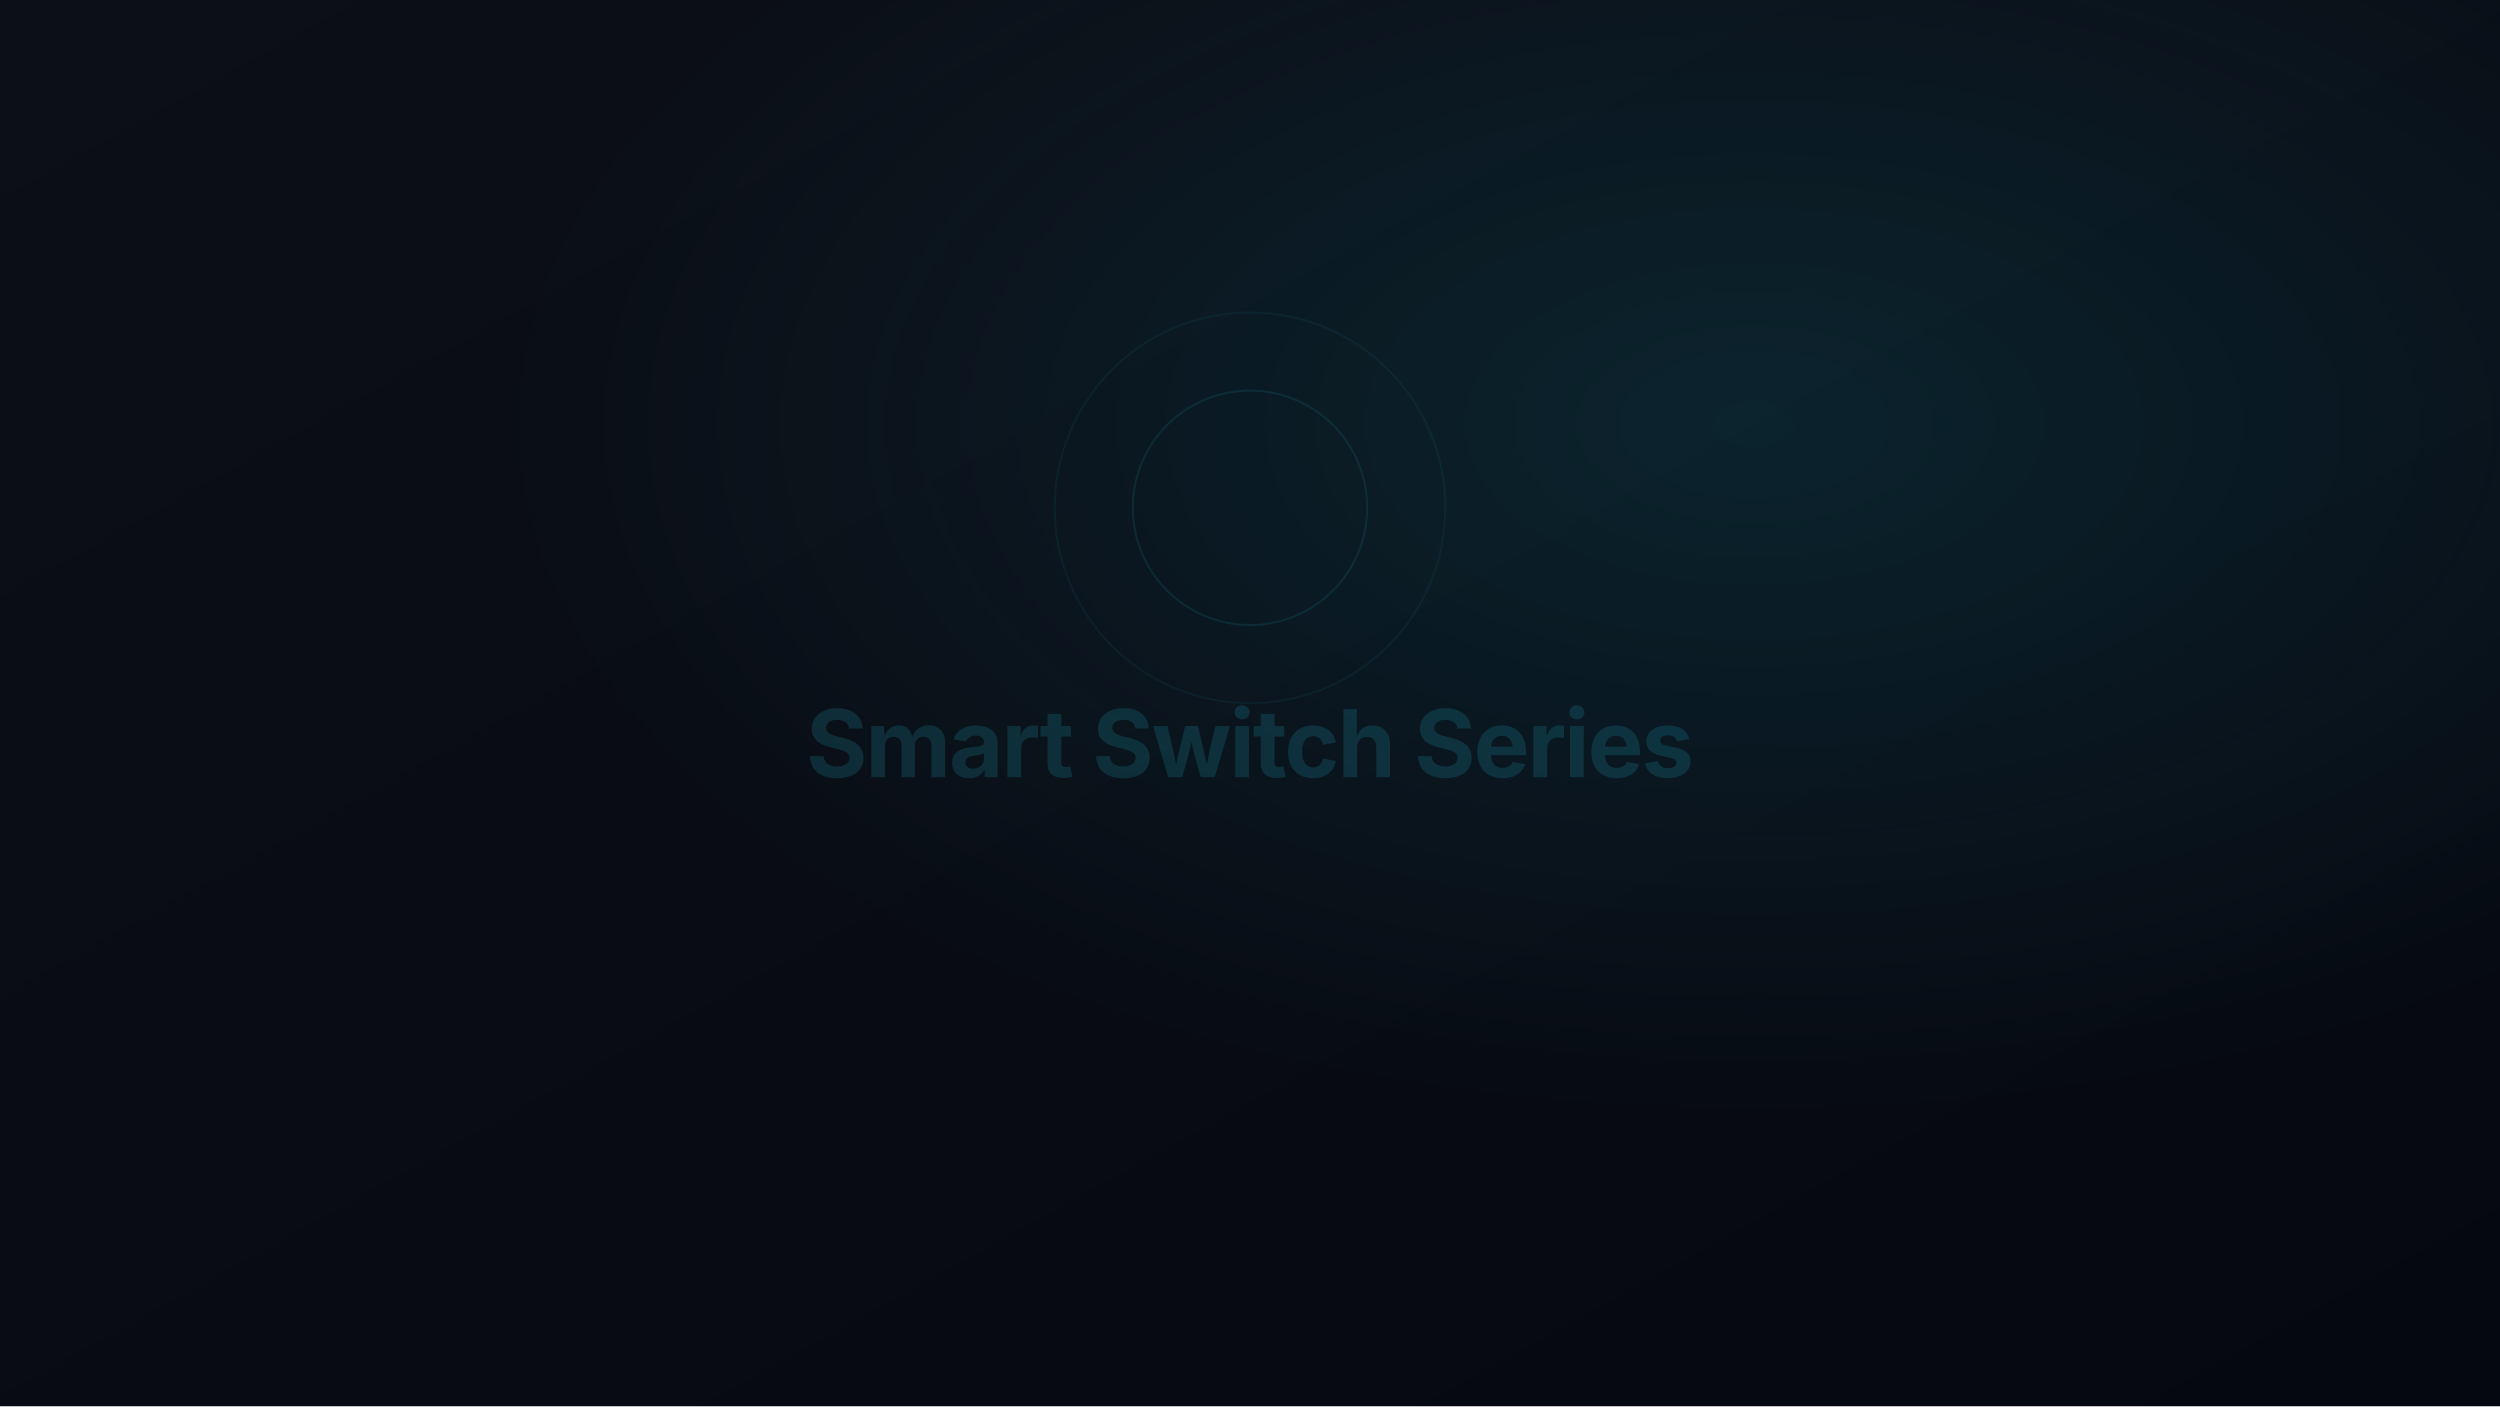
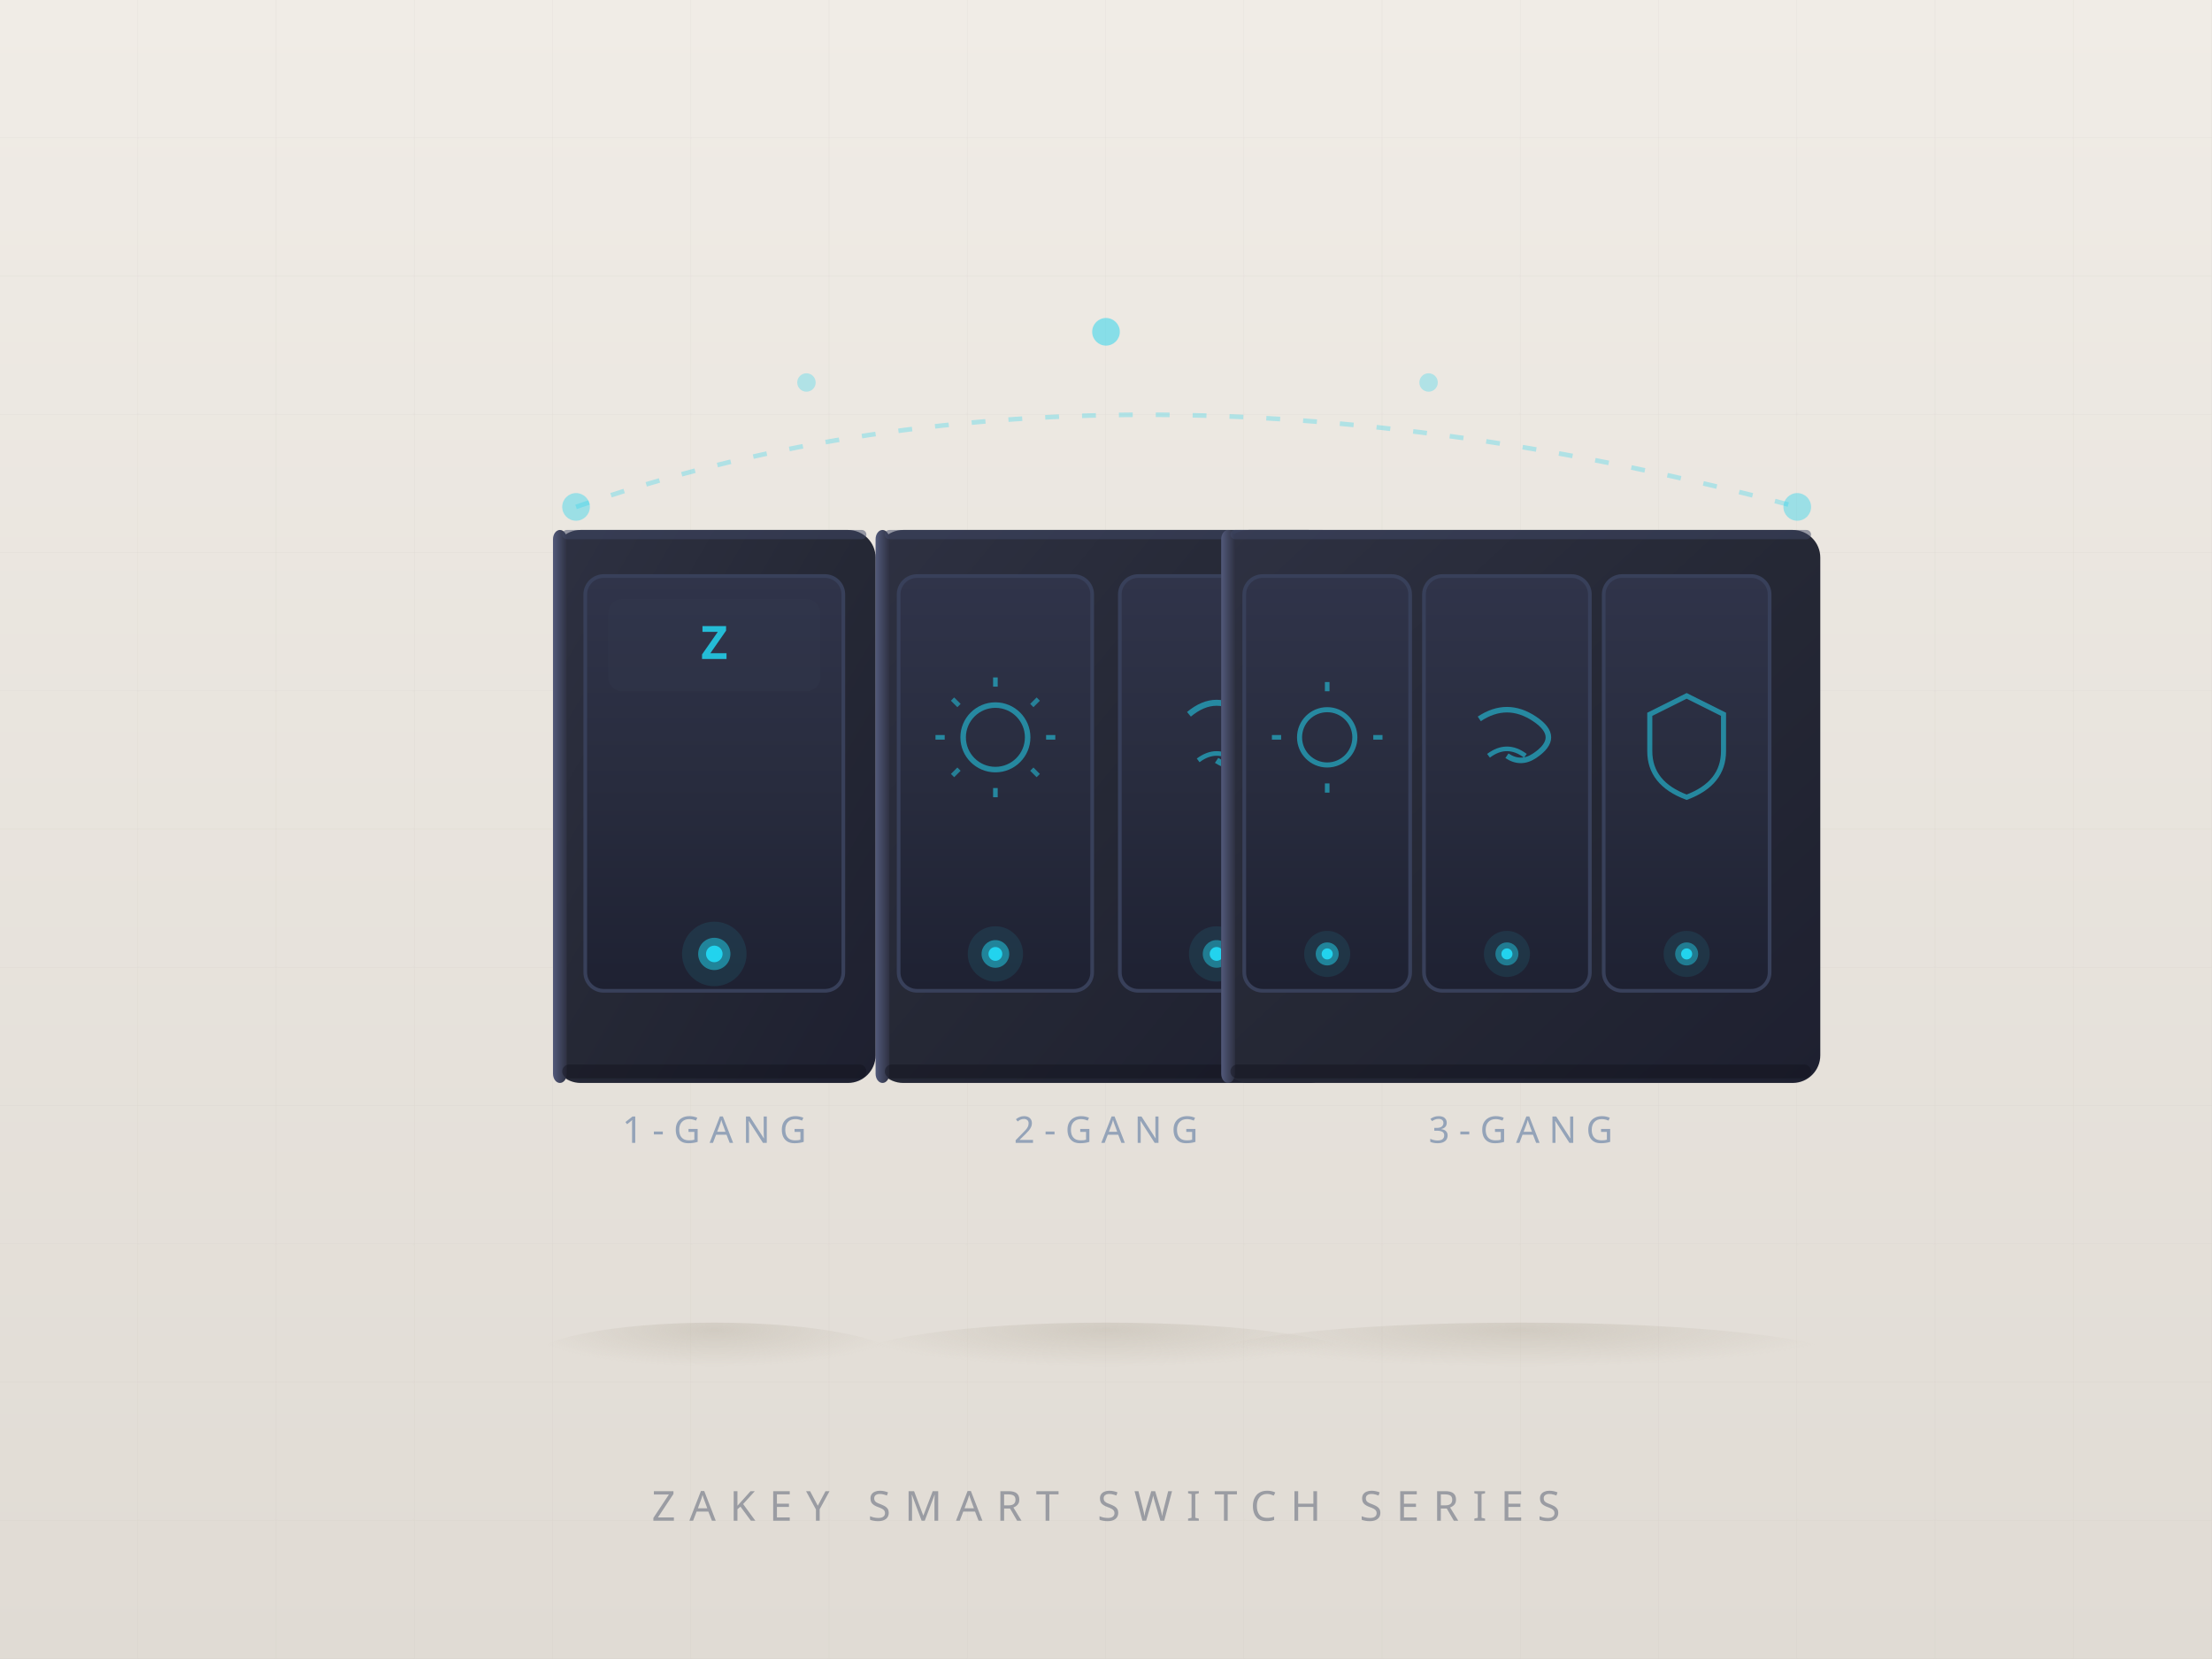
- <svg xmlns="http://www.w3.org/2000/svg" viewBox="0 0 1280 720" width="1280" height="720">
+ <svg xmlns="http://www.w3.org/2000/svg" viewBox="0 0 480 360">
  <defs>
-     <linearGradient id="g" x1="0%" y1="0%" x2="100%" y2="100%">
-       <stop offset="0%" stop-color="#0c0f17" />
-       <stop offset="100%" stop-color="#050810" />
+     <linearGradient id="ss-bg" x1="0%" y1="0%" x2="0%" y2="100%">
+       <stop offset="0%" stop-color="#f0ece6" />
+       <stop offset="100%" stop-color="#e0dbd4" />
    </linearGradient>
-     <radialGradient id="r" cx="70%" cy="30%" r="50%">
-       <stop offset="0%" stop-color="#22d3ee" stop-opacity="0.12" />
+     <linearGradient id="ss-body" x1="0%" y1="0%" x2="100%" y2="100%">
+       <stop offset="0%" stop-color="#2e3142" />
+       <stop offset="50%" stop-color="#252835" />
+       <stop offset="100%" stop-color="#1e2030" />
+     </linearGradient>
+     <linearGradient id="ss-touch" x1="0%" y1="0%" x2="0%" y2="100%">
+       <stop offset="0%" stop-color="#30344a" />
+       <stop offset="50%" stop-color="#282c3e" />
+       <stop offset="100%" stop-color="#1e2132" />
+     </linearGradient>
+     <linearGradient id="ss-edge" x1="0%" y1="0%" x2="100%" y2="0%">
+       <stop offset="0%" stop-color="#52597a" />
+       <stop offset="100%" stop-color="#2e3142" />
+     </linearGradient>
+     <radialGradient id="ss-shadow" cx="50%" cy="10%" r="50%">
+       <stop offset="0%" stop-color="#b0a898" stop-opacity="0.35" />
+       <stop offset="100%" stop-color="#b0a898" stop-opacity="0" />
+     </radialGradient>
+     <radialGradient id="ss-led-glow" cx="50%" cy="50%" r="50%">
+       <stop offset="0%" stop-color="#22d3ee" stop-opacity="1" />
      <stop offset="100%" stop-color="#22d3ee" stop-opacity="0" />
    </radialGradient>
+     <linearGradient id="ss-arc" x1="0%" y1="0%" x2="100%" y2="0%">
+       <stop offset="0%" stop-color="#22d3ee" stop-opacity="0.2" />
+       <stop offset="50%" stop-color="#22d3ee" stop-opacity="0.35" />
+       <stop offset="100%" stop-color="#22d3ee" stop-opacity="0.2" />
+     </linearGradient>
+     <pattern id="ss-grid" x="0" y="0" width="30" height="30" patternUnits="userSpaceOnUse">
+       <line x1="30" y1="0" x2="30" y2="30" stroke="#c8c2bc" stroke-width="0.3" opacity="0.4" />
+       <line x1="0" y1="30" x2="30" y2="30" stroke="#c8c2bc" stroke-width="0.3" opacity="0.4" />
+     </pattern>
  </defs>
-   <rect width="1280" height="720" fill="url(#g)" />
-   <rect width="1280" height="720" fill="url(#r)" />
-   <text x="640" y="380" font-family="Manrope,Inter,system-ui,sans-serif" font-size="48" font-weight="700" fill="#22d3ee" fill-opacity="0.15" text-anchor="middle" dominant-baseline="middle" letter-spacing="-1">Smart Switch Series</text>
-   <circle cx="640" cy="260" r="60" fill="none" stroke="#22d3ee" stroke-opacity="0.1" stroke-width="1" />
-   <circle cx="640" cy="260" r="100" fill="none" stroke="#22d3ee" stroke-opacity="0.06" stroke-width="1" />
+   <rect width="480" height="360" fill="url(#ss-bg)" />
+   <rect width="480" height="360" fill="url(#ss-grid)" opacity="0.4" />
+   <ellipse cx="155" cy="295" rx="40" ry="8" fill="url(#ss-shadow)" />
+   <rect x="120" y="115" width="70" height="120" rx="6" ry="6" fill="url(#ss-body)" />
+   <rect x="120" y="115" width="3" height="120" rx="2" ry="2" fill="url(#ss-edge)" />
+   <rect x="122" y="115" width="66" height="2" rx="1" fill="#404866" opacity="0.5" />
+   <rect x="122" y="231" width="66" height="3" rx="1.5" fill="#0e1018" opacity="0.4" />
+   <rect x="127" y="125" width="56" height="90" rx="4" ry="4" fill="url(#ss-touch)" />
+   <rect x="127" y="125" width="56" height="90" rx="4" ry="4" fill="none" stroke="#38405a" stroke-width="0.8" />
+   <rect x="132" y="130" width="46" height="20" rx="3" fill="#34394e" opacity="0.3" />
+   <text x="155" y="143" text-anchor="middle" font-family="sans-serif" font-size="10" font-weight="700" fill="#22d3ee" opacity="0.85" letter-spacing="0">Z</text>
+   <circle cx="155" cy="207" r="7" fill="#22d3ee" opacity="0.1" />
+   <circle cx="155" cy="207" r="3.5" fill="#22d3ee" opacity="0.5" />
+   <circle cx="155" cy="207" r="1.8" fill="#22d3ee" />
+   <text x="155" y="248" text-anchor="middle" font-family="sans-serif" font-size="8" fill="#94a3b8" letter-spacing="2">1-GANG</text>
+   <ellipse cx="240" cy="295" rx="55" ry="8" fill="url(#ss-shadow)" />
+   <rect x="190" y="115" width="100" height="120" rx="6" ry="6" fill="url(#ss-body)" />
+   <rect x="190" y="115" width="3" height="120" rx="2" ry="2" fill="url(#ss-edge)" />
+   <rect x="192" y="115" width="96" height="2" rx="1" fill="#404866" opacity="0.5" />
+   <rect x="192" y="231" width="96" height="3" rx="1.5" fill="#0e1018" opacity="0.4" />
+   <rect x="195" y="125" width="42" height="90" rx="4" ry="4" fill="url(#ss-touch)" />
+   <rect x="195" y="125" width="42" height="90" rx="4" ry="4" fill="none" stroke="#38405a" stroke-width="0.8" />
+   <circle cx="216" cy="160" r="7" fill="none" stroke="#22d3ee" stroke-width="1.2" opacity="0.55" />
+   <line x1="216" y1="149" x2="216" y2="147" stroke="#22d3ee" stroke-width="1" opacity="0.55" />
+   <line x1="216" y1="171" x2="216" y2="173" stroke="#22d3ee" stroke-width="1" opacity="0.55" />
+   <line x1="205" y1="160" x2="203" y2="160" stroke="#22d3ee" stroke-width="1" opacity="0.55" />
+   <line x1="227" y1="160" x2="229" y2="160" stroke="#22d3ee" stroke-width="1" opacity="0.55" />
+   <line x1="208.1" y1="153.1" x2="206.7" y2="151.7" stroke="#22d3ee" stroke-width="1" opacity="0.5" />
+   <line x1="223.9" y1="166.9" x2="225.3" y2="168.3" stroke="#22d3ee" stroke-width="1" opacity="0.5" />
+   <line x1="223.9" y1="153.1" x2="225.3" y2="151.7" stroke="#22d3ee" stroke-width="1" opacity="0.5" />
+   <line x1="208.1" y1="166.9" x2="206.7" y2="168.3" stroke="#22d3ee" stroke-width="1" opacity="0.5" />
+   <circle cx="216" cy="207" r="6" fill="#22d3ee" opacity="0.1" />
+   <circle cx="216" cy="207" r="3" fill="#22d3ee" opacity="0.5" />
+   <circle cx="216" cy="207" r="1.5" fill="#22d3ee" />
+   <rect x="243" y="125" width="42" height="90" rx="4" ry="4" fill="url(#ss-touch)" />
+   <rect x="243" y="125" width="42" height="90" rx="4" ry="4" fill="none" stroke="#38405a" stroke-width="0.8" />
+   <path d="M258,155 Q264,150 270,155 Q276,160 270,165 Q267,167 264,165" fill="none" stroke="#22d3ee" stroke-width="1.3" opacity="0.55" />
+   <path d="M260,165 Q264,162 268,165" fill="none" stroke="#22d3ee" stroke-width="1" opacity="0.55" />
+   <circle cx="264" cy="207" r="6" fill="#22d3ee" opacity="0.1" />
+   <circle cx="264" cy="207" r="3" fill="#22d3ee" opacity="0.45" />
+   <circle cx="264" cy="207" r="1.5" fill="#22d3ee" />
+   <text x="240" y="248" text-anchor="middle" font-family="sans-serif" font-size="8" fill="#94a3b8" letter-spacing="2">2-GANG</text>
+   <ellipse cx="330" cy="295" rx="70" ry="8" fill="url(#ss-shadow)" />
+   <rect x="265" y="115" width="130" height="120" rx="6" ry="6" fill="url(#ss-body)" />
+   <rect x="265" y="115" width="3" height="120" rx="2" ry="2" fill="url(#ss-edge)" />
+   <rect x="267" y="115" width="126" height="2" rx="1" fill="#404866" opacity="0.5" />
+   <rect x="267" y="231" width="126" height="3" rx="1.5" fill="#0e1018" opacity="0.4" />
+   <rect x="270" y="125" width="36" height="90" rx="4" ry="4" fill="url(#ss-touch)" />
+   <rect x="270" y="125" width="36" height="90" rx="4" ry="4" fill="none" stroke="#38405a" stroke-width="0.8" />
+   <circle cx="288" cy="160" r="6" fill="none" stroke="#22d3ee" stroke-width="1.1" opacity="0.55" />
+   <line x1="288" y1="150" x2="288" y2="148" stroke="#22d3ee" stroke-width="1" opacity="0.55" />
+   <line x1="288" y1="170" x2="288" y2="172" stroke="#22d3ee" stroke-width="1" opacity="0.55" />
+   <line x1="278" y1="160" x2="276" y2="160" stroke="#22d3ee" stroke-width="1" opacity="0.55" />
+   <line x1="298" y1="160" x2="300" y2="160" stroke="#22d3ee" stroke-width="1" opacity="0.55" />
+   <circle cx="288" cy="207" r="5" fill="#22d3ee" opacity="0.1" />
+   <circle cx="288" cy="207" r="2.5" fill="#22d3ee" opacity="0.5" />
+   <circle cx="288" cy="207" r="1.2" fill="#22d3ee" />
+   <rect x="309" y="125" width="36" height="90" rx="4" ry="4" fill="url(#ss-touch)" />
+   <rect x="309" y="125" width="36" height="90" rx="4" ry="4" fill="none" stroke="#38405a" stroke-width="0.8" />
+   <path d="M321,156 Q327,152 333,156 Q339,160 333,164 Q330,166 327,164" fill="none" stroke="#22d3ee" stroke-width="1.2" opacity="0.55" />
+   <path d="M323,164 Q327,161 331,164" fill="none" stroke="#22d3ee" stroke-width="1" opacity="0.55" />
+   <circle cx="327" cy="207" r="5" fill="#22d3ee" opacity="0.1" />
+   <circle cx="327" cy="207" r="2.5" fill="#22d3ee" opacity="0.45" />
+   <circle cx="327" cy="207" r="1.2" fill="#22d3ee" />
+   <rect x="348" y="125" width="36" height="90" rx="4" ry="4" fill="url(#ss-touch)" />
+   <rect x="348" y="125" width="36" height="90" rx="4" ry="4" fill="none" stroke="#38405a" stroke-width="0.8" />
+   <path d="M366,151 L374,155 L374,163 Q374,170 366,173 Q358,170 358,163 L358,155 Z" fill="none" stroke="#22d3ee" stroke-width="1.1" opacity="0.55" />
+   <circle cx="366" cy="207" r="5" fill="#22d3ee" opacity="0.1" />
+   <circle cx="366" cy="207" r="2.5" fill="#22d3ee" opacity="0.45" />
+   <circle cx="366" cy="207" r="1.2" fill="#22d3ee" />
+   <text x="330" y="248" text-anchor="middle" font-family="sans-serif" font-size="8" fill="#94a3b8" letter-spacing="2">3-GANG</text>
+   <path d="M125,110 Q240,70 390,110" fill="none" stroke="#22d3ee" stroke-width="1" stroke-dasharray="3,5" opacity="0.3" />
+   <circle cx="125" cy="110" r="3" fill="#22d3ee" opacity="0.4" />
+   <circle cx="240" cy="72" r="3" fill="#22d3ee" opacity="0.5" />
+   <circle cx="390" cy="110" r="3" fill="#22d3ee" opacity="0.4" />
+   <circle cx="175" cy="83" r="2" fill="#22d3ee" opacity="0.3" />
+   <circle cx="310" cy="83" r="2" fill="#22d3ee" opacity="0.3" />
+   <text x="240" y="330" text-anchor="middle" font-family="sans-serif" font-size="9" fill="#6b7280" letter-spacing="3" opacity="0.6">ZAKEY SMART SWITCH SERIES</text>
</svg>
